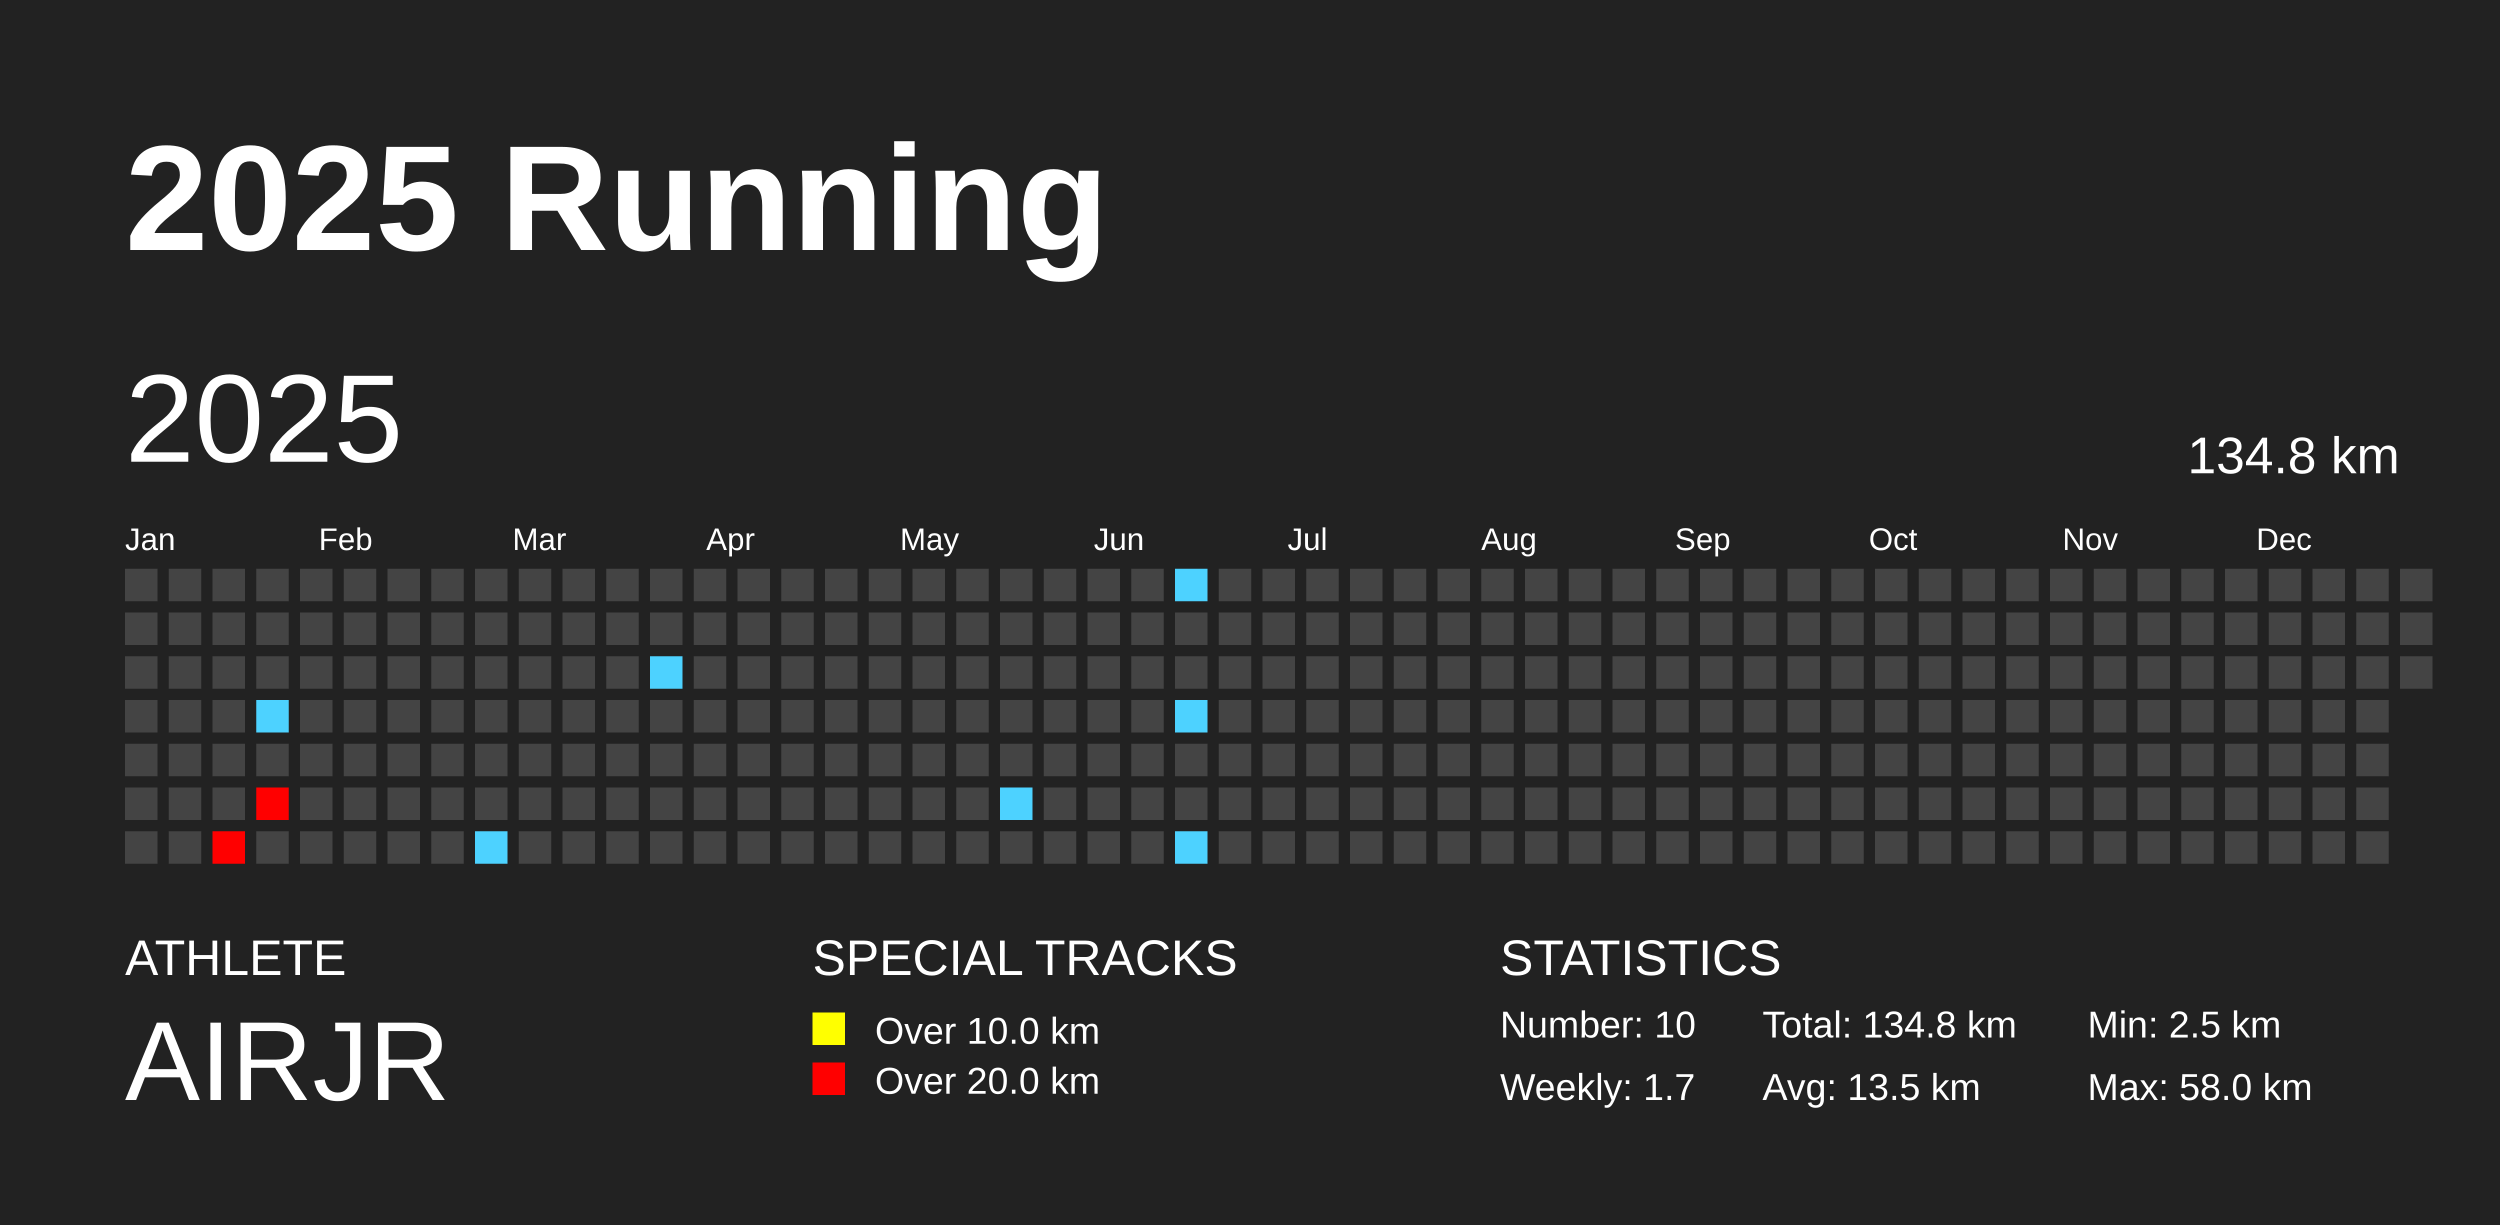
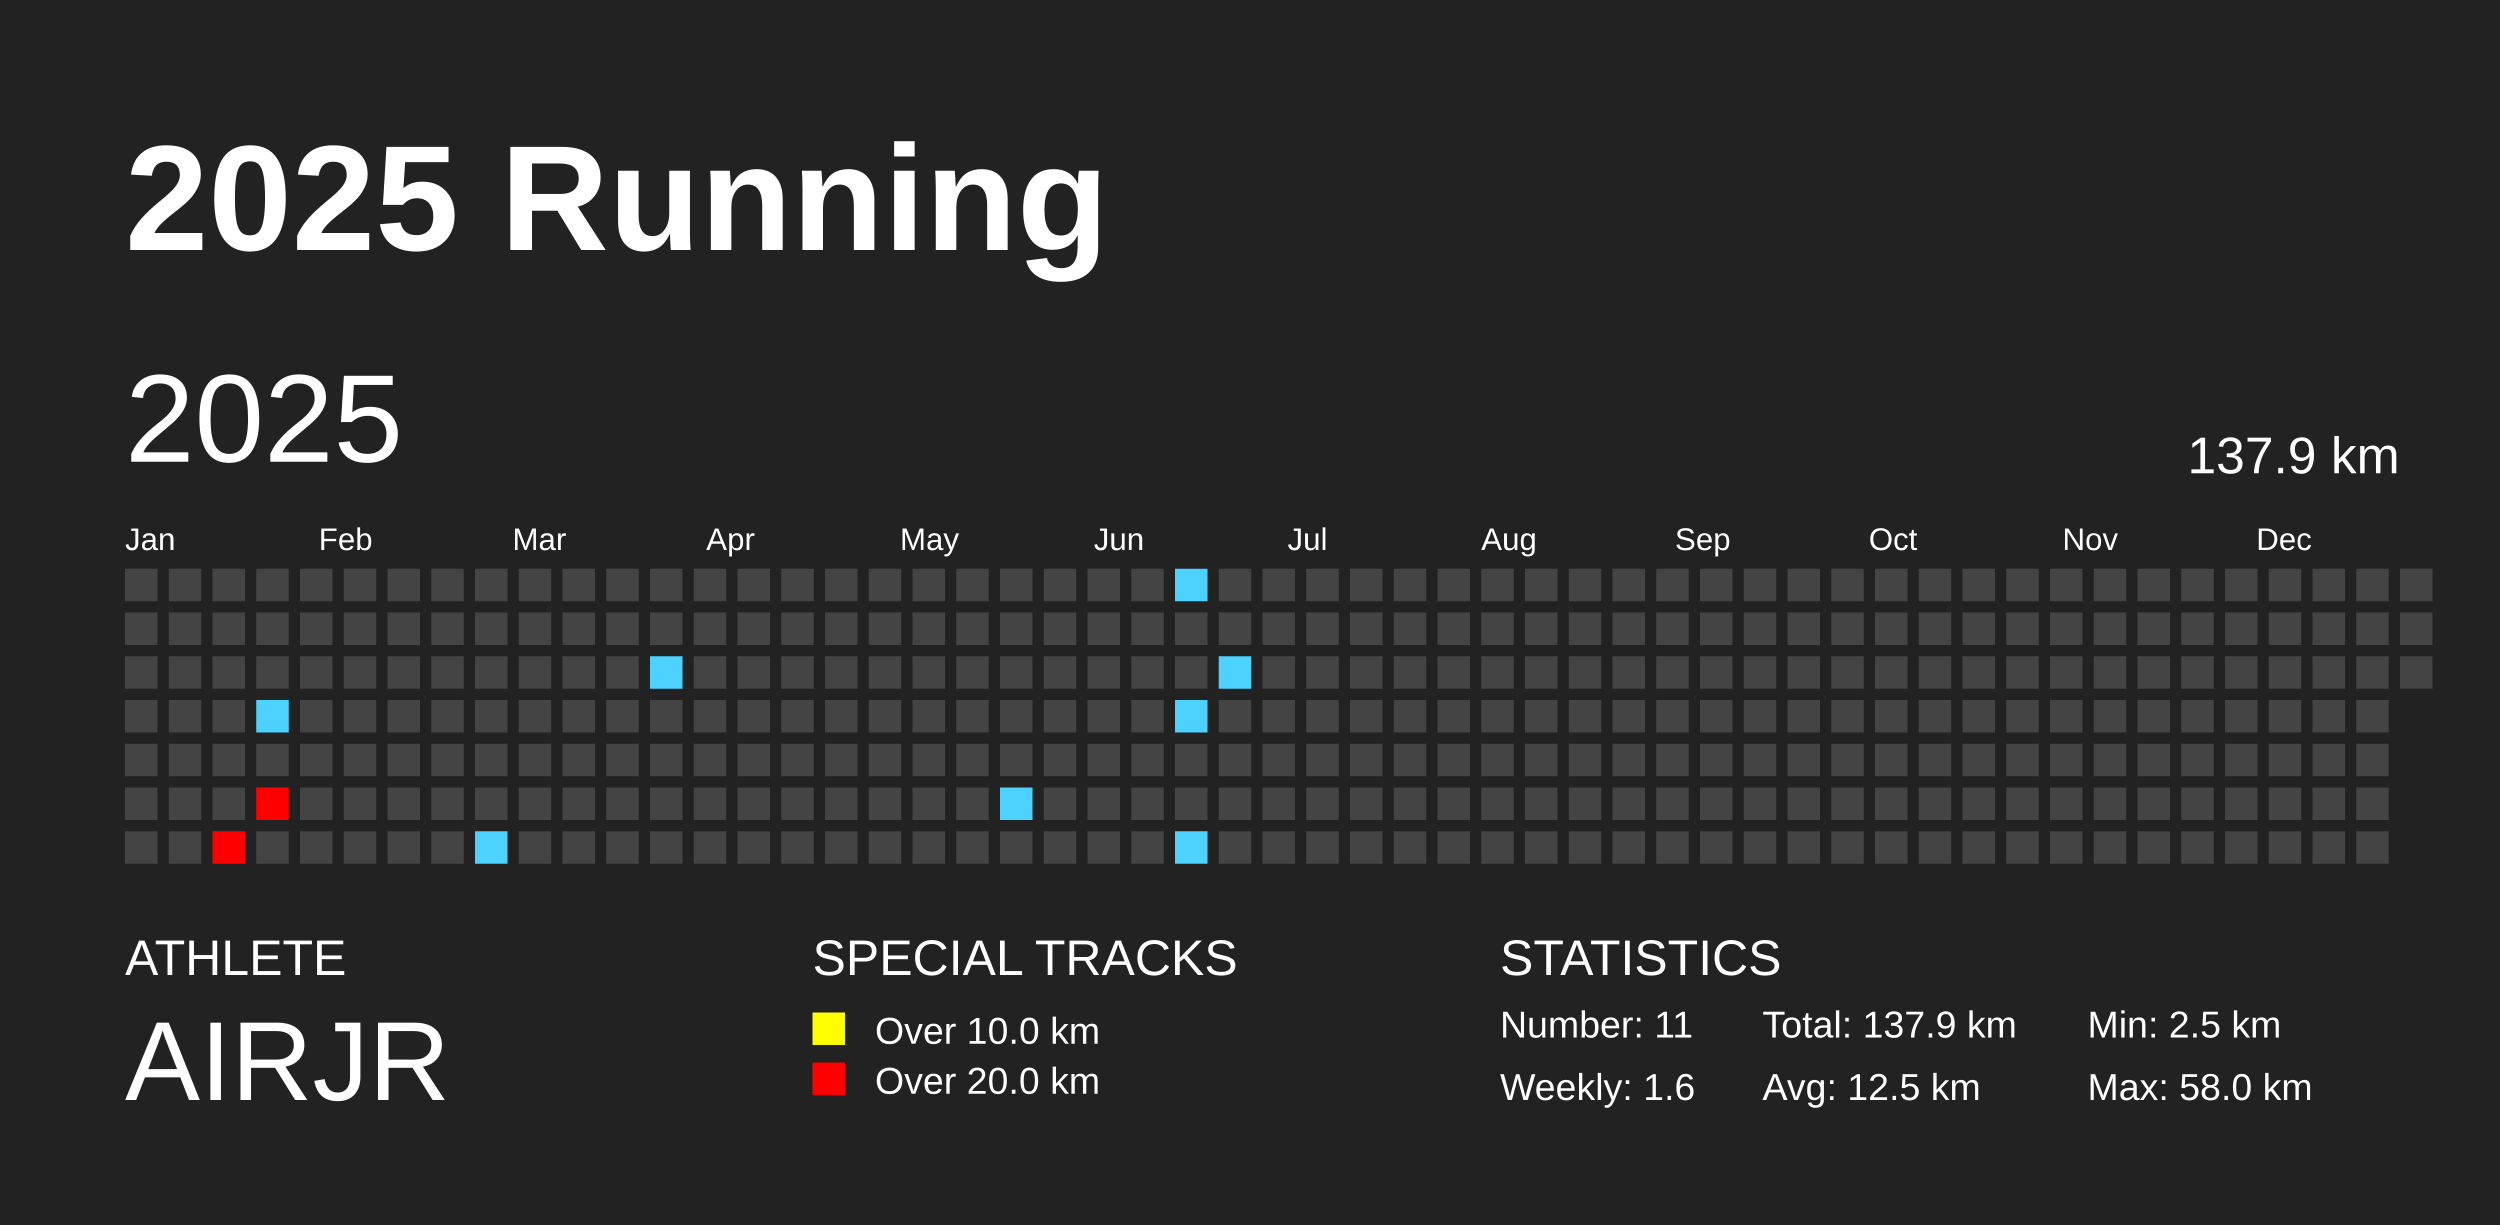
<svg xmlns="http://www.w3.org/2000/svg" baseProfile="full" height="98mm" version="1.1" viewBox="0,0,200,98" width="200mm">
  <defs />
  <rect fill="#222222" height="98" width="200" x="0" y="0" />
  <text fill="#FFFFFF" style="font-size:12px; font-family:Arial; font-weight:bold;" x="10" y="20">2025 Running</text>
  <text fill="#FFFFFF" style="font-size:4px; font-family:Arial" x="10" y="78">ATHLETE</text>
  <text fill="#FFFFFF" style="font-size:9px; font-family:Arial" x="10" y="88">AIRJR</text>
  <text fill="#FFFFFF" style="font-size:4px; font-family:Arial" x="65" y="78">SPECIAL TRACKS</text>
  <rect fill="yellow" height="2.6" width="2.6" x="65" y="81" />
  <text fill="#FFFFFF" style="font-size:3px; font-family:Arial" x="70" y="83.5">Over 10.0 km</text>
  <rect fill="red" height="2.6" width="2.6" x="65" y="85" />
  <text fill="#FFFFFF" style="font-size:3px; font-family:Arial" x="70" y="87.5">Over 20.0 km</text>
  <text fill="#FFFFFF" style="font-size:4px; font-family:Arial" x="120" y="78">STATISTICS</text>
-   <text fill="#FFFFFF" style="font-size:3px; font-family:Arial" x="120" y="83">Number: 10</text>
-   <text fill="#FFFFFF" style="font-size:3px; font-family:Arial" x="120" y="88">Weekly: 1.7</text>
-   <text fill="#FFFFFF" style="font-size:3px; font-family:Arial" x="141" y="83">Total: 134.8 km</text>
-   <text fill="#FFFFFF" style="font-size:3px; font-family:Arial" x="141" y="88">Avg: 13.5 km</text>
+   <text fill="#FFFFFF" style="font-size:3px; font-family:Arial" x="120" y="83">Number: 11</text>
+   <text fill="#FFFFFF" style="font-size:3px; font-family:Arial" x="120" y="88">Weekly: 1.6</text>
+   <text fill="#FFFFFF" style="font-size:3px; font-family:Arial" x="141" y="83">Total: 137.9 km</text>
+   <text fill="#FFFFFF" style="font-size:3px; font-family:Arial" x="141" y="88">Avg: 12.5 km</text>
  <text fill="#FFFFFF" style="font-size:3px; font-family:Arial" x="167" y="83">Min: 2.5 km</text>
  <text fill="#FFFFFF" style="font-size:3px; font-family:Arial" x="167" y="88">Max: 58.0 km</text>
  <text dominant-baseline="hanging" fill="#FFFFFF" style="font-size:10.0px; font-family:Arial;" x="10" y="30">2025</text>
-   <text dominant-baseline="hanging" fill="#FFFFFF" style="font-size:4.125px; font-family:Arial;" x="175" y="35">134.8 km</text>
+   <text dominant-baseline="hanging" fill="#FFFFFF" style="font-size:4.125px; font-family:Arial;" x="175" y="35">137.9 km</text>
  <text fill="#FFFFFF" style="font-size:2.5px; font-family:Arial" x="10.0" y="44">Jan</text>
  <text fill="#FFFFFF" style="font-size:2.5px; font-family:Arial" x="25.5" y="44">Feb</text>
  <text fill="#FFFFFF" style="font-size:2.5px; font-family:Arial" x="41.0" y="44">Mar</text>
  <text fill="#FFFFFF" style="font-size:2.5px; font-family:Arial" x="56.5" y="44">Apr</text>
  <text fill="#FFFFFF" style="font-size:2.5px; font-family:Arial" x="72.0" y="44">May</text>
  <text fill="#FFFFFF" style="font-size:2.5px; font-family:Arial" x="87.5" y="44">Jun</text>
  <text fill="#FFFFFF" style="font-size:2.5px; font-family:Arial" x="103.0" y="44">Jul</text>
  <text fill="#FFFFFF" style="font-size:2.5px; font-family:Arial" x="118.5" y="44">Aug</text>
  <text fill="#FFFFFF" style="font-size:2.5px; font-family:Arial" x="134.0" y="44">Sep</text>
  <text fill="#FFFFFF" style="font-size:2.5px; font-family:Arial" x="149.5" y="44">Oct</text>
  <text fill="#FFFFFF" style="font-size:2.5px; font-family:Arial" x="165.0" y="44">Nov</text>
  <text fill="#FFFFFF" style="font-size:2.5px; font-family:Arial" x="180.5" y="44">Dec</text>
  <rect fill="#444444" height="2.6" width="2.6" x="10.0" y="45.5" />
  <rect fill="#444444" height="2.6" width="2.6" x="10.0" y="49.0" />
  <rect fill="#444444" height="2.6" width="2.6" x="10.0" y="52.5" />
  <rect fill="#444444" height="2.6" width="2.6" x="10.0" y="56.0" />
  <rect fill="#444444" height="2.6" width="2.6" x="10.0" y="59.5" />
  <rect fill="#444444" height="2.6" width="2.6" x="10.0" y="63.0" />
  <rect fill="#444444" height="2.6" width="2.6" x="10.0" y="66.5" />
  <rect fill="#444444" height="2.6" width="2.6" x="13.5" y="45.5" />
  <rect fill="#444444" height="2.6" width="2.6" x="13.5" y="49.0" />
  <rect fill="#444444" height="2.6" width="2.6" x="13.5" y="52.5" />
  <rect fill="#444444" height="2.6" width="2.6" x="13.5" y="56.0" />
  <rect fill="#444444" height="2.6" width="2.6" x="13.5" y="59.5" />
  <rect fill="#444444" height="2.6" width="2.6" x="13.5" y="63.0" />
  <rect fill="#444444" height="2.6" width="2.6" x="13.5" y="66.5" />
  <rect fill="#444444" height="2.6" width="2.6" x="17.0" y="45.5" />
  <rect fill="#444444" height="2.6" width="2.6" x="17.0" y="49.0" />
  <rect fill="#444444" height="2.6" width="2.6" x="17.0" y="52.5" />
  <rect fill="#444444" height="2.6" width="2.6" x="17.0" y="56.0" />
  <rect fill="#444444" height="2.6" width="2.6" x="17.0" y="59.5" />
  <rect fill="#444444" height="2.6" width="2.6" x="17.0" y="63.0" />
  <rect fill="red" height="2.6" width="2.6" x="17.0" y="66.5" />
  <rect fill="#444444" height="2.6" width="2.6" x="20.5" y="45.5" />
  <rect fill="#444444" height="2.6" width="2.6" x="20.5" y="49.0" />
  <rect fill="#444444" height="2.6" width="2.6" x="20.5" y="52.5" />
  <rect fill="#4dd2ff" height="2.6" width="2.6" x="20.5" y="56.0" />
  <rect fill="#444444" height="2.6" width="2.6" x="20.5" y="59.5" />
  <rect fill="red" height="2.6" width="2.6" x="20.5" y="63.0" />
  <rect fill="#444444" height="2.6" width="2.6" x="20.5" y="66.5" />
  <rect fill="#444444" height="2.6" width="2.6" x="24.0" y="45.5" />
  <rect fill="#444444" height="2.6" width="2.6" x="24.0" y="49.0" />
  <rect fill="#444444" height="2.6" width="2.6" x="24.0" y="52.5" />
  <rect fill="#444444" height="2.6" width="2.6" x="24.0" y="56.0" />
  <rect fill="#444444" height="2.6" width="2.6" x="24.0" y="59.5" />
  <rect fill="#444444" height="2.6" width="2.6" x="24.0" y="63.0" />
  <rect fill="#444444" height="2.6" width="2.6" x="24.0" y="66.5" />
  <rect fill="#444444" height="2.6" width="2.6" x="27.5" y="45.5" />
  <rect fill="#444444" height="2.6" width="2.6" x="27.5" y="49.0" />
  <rect fill="#444444" height="2.6" width="2.6" x="27.5" y="52.5" />
  <rect fill="#444444" height="2.6" width="2.6" x="27.5" y="56.0" />
  <rect fill="#444444" height="2.6" width="2.6" x="27.5" y="59.5" />
  <rect fill="#444444" height="2.6" width="2.6" x="27.5" y="63.0" />
  <rect fill="#444444" height="2.6" width="2.6" x="27.5" y="66.5" />
  <rect fill="#444444" height="2.6" width="2.6" x="31.0" y="45.5" />
  <rect fill="#444444" height="2.6" width="2.6" x="31.0" y="49.0" />
  <rect fill="#444444" height="2.6" width="2.6" x="31.0" y="52.5" />
  <rect fill="#444444" height="2.6" width="2.6" x="31.0" y="56.0" />
  <rect fill="#444444" height="2.6" width="2.6" x="31.0" y="59.5" />
  <rect fill="#444444" height="2.6" width="2.6" x="31.0" y="63.0" />
  <rect fill="#444444" height="2.6" width="2.6" x="31.0" y="66.5" />
  <rect fill="#444444" height="2.6" width="2.6" x="34.5" y="45.5" />
  <rect fill="#444444" height="2.6" width="2.6" x="34.5" y="49.0" />
  <rect fill="#444444" height="2.6" width="2.6" x="34.5" y="52.5" />
  <rect fill="#444444" height="2.6" width="2.6" x="34.5" y="56.0" />
  <rect fill="#444444" height="2.6" width="2.6" x="34.5" y="59.5" />
  <rect fill="#444444" height="2.6" width="2.6" x="34.5" y="63.0" />
  <rect fill="#444444" height="2.6" width="2.6" x="34.5" y="66.5" />
  <rect fill="#444444" height="2.6" width="2.6" x="38.0" y="45.5" />
  <rect fill="#444444" height="2.6" width="2.6" x="38.0" y="49.0" />
  <rect fill="#444444" height="2.6" width="2.6" x="38.0" y="52.5" />
  <rect fill="#444444" height="2.6" width="2.6" x="38.0" y="56.0" />
  <rect fill="#444444" height="2.6" width="2.6" x="38.0" y="59.5" />
  <rect fill="#444444" height="2.6" width="2.6" x="38.0" y="63.0" />
  <rect fill="#4dd2ff" height="2.6" width="2.6" x="38.0" y="66.5" />
  <rect fill="#444444" height="2.6" width="2.6" x="41.5" y="45.5" />
  <rect fill="#444444" height="2.6" width="2.6" x="41.5" y="49.0" />
  <rect fill="#444444" height="2.6" width="2.6" x="41.5" y="52.5" />
  <rect fill="#444444" height="2.6" width="2.6" x="41.5" y="56.0" />
  <rect fill="#444444" height="2.6" width="2.6" x="41.5" y="59.5" />
  <rect fill="#444444" height="2.6" width="2.6" x="41.5" y="63.0" />
  <rect fill="#444444" height="2.6" width="2.6" x="41.5" y="66.5" />
  <rect fill="#444444" height="2.6" width="2.6" x="45.0" y="45.5" />
  <rect fill="#444444" height="2.6" width="2.6" x="45.0" y="49.0" />
  <rect fill="#444444" height="2.6" width="2.6" x="45.0" y="52.5" />
  <rect fill="#444444" height="2.6" width="2.6" x="45.0" y="56.0" />
  <rect fill="#444444" height="2.6" width="2.6" x="45.0" y="59.5" />
  <rect fill="#444444" height="2.6" width="2.6" x="45.0" y="63.0" />
  <rect fill="#444444" height="2.6" width="2.6" x="45.0" y="66.5" />
  <rect fill="#444444" height="2.6" width="2.6" x="48.5" y="45.5" />
  <rect fill="#444444" height="2.6" width="2.6" x="48.5" y="49.0" />
  <rect fill="#444444" height="2.6" width="2.6" x="48.5" y="52.5" />
  <rect fill="#444444" height="2.6" width="2.6" x="48.5" y="56.0" />
  <rect fill="#444444" height="2.6" width="2.6" x="48.5" y="59.5" />
  <rect fill="#444444" height="2.6" width="2.6" x="48.5" y="63.0" />
  <rect fill="#444444" height="2.6" width="2.6" x="48.5" y="66.5" />
  <rect fill="#444444" height="2.6" width="2.6" x="52.0" y="45.5" />
  <rect fill="#444444" height="2.6" width="2.6" x="52.0" y="49.0" />
  <rect fill="#4dd2ff" height="2.6" width="2.6" x="52.0" y="52.5" />
  <rect fill="#444444" height="2.6" width="2.6" x="52.0" y="56.0" />
  <rect fill="#444444" height="2.6" width="2.6" x="52.0" y="59.5" />
  <rect fill="#444444" height="2.6" width="2.6" x="52.0" y="63.0" />
  <rect fill="#444444" height="2.6" width="2.6" x="52.0" y="66.5" />
  <rect fill="#444444" height="2.6" width="2.6" x="55.5" y="45.5" />
  <rect fill="#444444" height="2.6" width="2.6" x="55.5" y="49.0" />
  <rect fill="#444444" height="2.6" width="2.6" x="55.5" y="52.5" />
  <rect fill="#444444" height="2.6" width="2.6" x="55.5" y="56.0" />
  <rect fill="#444444" height="2.6" width="2.6" x="55.5" y="59.5" />
  <rect fill="#444444" height="2.6" width="2.6" x="55.5" y="63.0" />
  <rect fill="#444444" height="2.6" width="2.6" x="55.5" y="66.5" />
  <rect fill="#444444" height="2.6" width="2.6" x="59.0" y="45.5" />
  <rect fill="#444444" height="2.6" width="2.6" x="59.0" y="49.0" />
  <rect fill="#444444" height="2.6" width="2.6" x="59.0" y="52.5" />
  <rect fill="#444444" height="2.6" width="2.6" x="59.0" y="56.0" />
  <rect fill="#444444" height="2.6" width="2.6" x="59.0" y="59.5" />
  <rect fill="#444444" height="2.6" width="2.6" x="59.0" y="63.0" />
  <rect fill="#444444" height="2.6" width="2.6" x="59.0" y="66.5" />
  <rect fill="#444444" height="2.6" width="2.6" x="62.5" y="45.5" />
  <rect fill="#444444" height="2.6" width="2.6" x="62.5" y="49.0" />
  <rect fill="#444444" height="2.6" width="2.6" x="62.5" y="52.5" />
  <rect fill="#444444" height="2.6" width="2.6" x="62.5" y="56.0" />
  <rect fill="#444444" height="2.6" width="2.6" x="62.5" y="59.5" />
  <rect fill="#444444" height="2.6" width="2.6" x="62.5" y="63.0" />
  <rect fill="#444444" height="2.6" width="2.6" x="62.5" y="66.5" />
  <rect fill="#444444" height="2.6" width="2.6" x="66.0" y="45.5" />
  <rect fill="#444444" height="2.6" width="2.6" x="66.0" y="49.0" />
  <rect fill="#444444" height="2.6" width="2.6" x="66.0" y="52.5" />
  <rect fill="#444444" height="2.6" width="2.6" x="66.0" y="56.0" />
  <rect fill="#444444" height="2.6" width="2.6" x="66.0" y="59.5" />
  <rect fill="#444444" height="2.6" width="2.6" x="66.0" y="63.0" />
  <rect fill="#444444" height="2.6" width="2.6" x="66.0" y="66.5" />
  <rect fill="#444444" height="2.6" width="2.6" x="69.5" y="45.5" />
  <rect fill="#444444" height="2.6" width="2.6" x="69.5" y="49.0" />
  <rect fill="#444444" height="2.6" width="2.6" x="69.5" y="52.5" />
  <rect fill="#444444" height="2.6" width="2.6" x="69.5" y="56.0" />
  <rect fill="#444444" height="2.6" width="2.6" x="69.5" y="59.5" />
  <rect fill="#444444" height="2.6" width="2.6" x="69.5" y="63.0" />
  <rect fill="#444444" height="2.6" width="2.6" x="69.5" y="66.5" />
  <rect fill="#444444" height="2.6" width="2.6" x="73.0" y="45.5" />
  <rect fill="#444444" height="2.6" width="2.6" x="73.0" y="49.0" />
  <rect fill="#444444" height="2.6" width="2.6" x="73.0" y="52.5" />
  <rect fill="#444444" height="2.6" width="2.6" x="73.0" y="56.0" />
  <rect fill="#444444" height="2.6" width="2.6" x="73.0" y="59.5" />
  <rect fill="#444444" height="2.6" width="2.6" x="73.0" y="63.0" />
  <rect fill="#444444" height="2.6" width="2.6" x="73.0" y="66.5" />
  <rect fill="#444444" height="2.6" width="2.6" x="76.5" y="45.5" />
  <rect fill="#444444" height="2.6" width="2.6" x="76.5" y="49.0" />
  <rect fill="#444444" height="2.6" width="2.6" x="76.5" y="52.5" />
  <rect fill="#444444" height="2.6" width="2.6" x="76.5" y="56.0" />
  <rect fill="#444444" height="2.6" width="2.6" x="76.5" y="59.5" />
  <rect fill="#444444" height="2.6" width="2.6" x="76.5" y="63.0" />
  <rect fill="#444444" height="2.6" width="2.6" x="76.5" y="66.5" />
  <rect fill="#444444" height="2.6" width="2.6" x="80.0" y="45.5" />
  <rect fill="#444444" height="2.6" width="2.6" x="80.0" y="49.0" />
  <rect fill="#444444" height="2.6" width="2.6" x="80.0" y="52.5" />
  <rect fill="#444444" height="2.6" width="2.6" x="80.0" y="56.0" />
  <rect fill="#444444" height="2.6" width="2.6" x="80.0" y="59.5" />
  <rect fill="#4dd2ff" height="2.6" width="2.6" x="80.0" y="63.0" />
  <rect fill="#444444" height="2.6" width="2.6" x="80.0" y="66.5" />
  <rect fill="#444444" height="2.6" width="2.6" x="83.5" y="45.5" />
  <rect fill="#444444" height="2.6" width="2.6" x="83.5" y="49.0" />
  <rect fill="#444444" height="2.6" width="2.6" x="83.5" y="52.5" />
  <rect fill="#444444" height="2.6" width="2.6" x="83.5" y="56.0" />
  <rect fill="#444444" height="2.6" width="2.6" x="83.5" y="59.5" />
  <rect fill="#444444" height="2.6" width="2.6" x="83.5" y="63.0" />
  <rect fill="#444444" height="2.6" width="2.6" x="83.5" y="66.5" />
  <rect fill="#444444" height="2.6" width="2.6" x="87.0" y="45.5" />
  <rect fill="#444444" height="2.6" width="2.6" x="87.0" y="49.0" />
  <rect fill="#444444" height="2.6" width="2.6" x="87.0" y="52.5" />
  <rect fill="#444444" height="2.6" width="2.6" x="87.0" y="56.0" />
  <rect fill="#444444" height="2.6" width="2.6" x="87.0" y="59.5" />
  <rect fill="#444444" height="2.6" width="2.6" x="87.0" y="63.0" />
  <rect fill="#444444" height="2.6" width="2.6" x="87.0" y="66.5" />
  <rect fill="#444444" height="2.6" width="2.6" x="90.5" y="45.5" />
  <rect fill="#444444" height="2.6" width="2.6" x="90.5" y="49.0" />
  <rect fill="#444444" height="2.6" width="2.6" x="90.5" y="52.5" />
  <rect fill="#444444" height="2.6" width="2.6" x="90.5" y="56.0" />
  <rect fill="#444444" height="2.6" width="2.6" x="90.5" y="59.5" />
  <rect fill="#444444" height="2.6" width="2.6" x="90.5" y="63.0" />
  <rect fill="#444444" height="2.6" width="2.6" x="90.5" y="66.5" />
  <rect fill="#4dd2ff" height="2.6" width="2.6" x="94.0" y="45.5" />
  <rect fill="#444444" height="2.6" width="2.6" x="94.0" y="49.0" />
  <rect fill="#444444" height="2.6" width="2.6" x="94.0" y="52.5" />
  <rect fill="#4dd2ff" height="2.6" width="2.6" x="94.0" y="56.0" />
  <rect fill="#444444" height="2.6" width="2.6" x="94.0" y="59.5" />
  <rect fill="#444444" height="2.6" width="2.6" x="94.0" y="63.0" />
  <rect fill="#4dd2ff" height="2.6" width="2.6" x="94.0" y="66.5" />
  <rect fill="#444444" height="2.6" width="2.6" x="97.5" y="45.5" />
  <rect fill="#444444" height="2.6" width="2.6" x="97.5" y="49.0" />
-   <rect fill="#444444" height="2.6" width="2.6" x="97.5" y="52.5" />
+   <rect fill="#4dd2ff" height="2.6" width="2.6" x="97.5" y="52.5" />
  <rect fill="#444444" height="2.6" width="2.6" x="97.5" y="56.0" />
  <rect fill="#444444" height="2.6" width="2.6" x="97.5" y="59.5" />
  <rect fill="#444444" height="2.6" width="2.6" x="97.5" y="63.0" />
  <rect fill="#444444" height="2.6" width="2.6" x="97.5" y="66.5" />
  <rect fill="#444444" height="2.6" width="2.6" x="101.0" y="45.5" />
  <rect fill="#444444" height="2.6" width="2.6" x="101.0" y="49.0" />
  <rect fill="#444444" height="2.6" width="2.6" x="101.0" y="52.5" />
  <rect fill="#444444" height="2.6" width="2.6" x="101.0" y="56.0" />
  <rect fill="#444444" height="2.6" width="2.6" x="101.0" y="59.5" />
  <rect fill="#444444" height="2.6" width="2.6" x="101.0" y="63.0" />
  <rect fill="#444444" height="2.6" width="2.6" x="101.0" y="66.5" />
  <rect fill="#444444" height="2.6" width="2.6" x="104.5" y="45.5" />
  <rect fill="#444444" height="2.6" width="2.6" x="104.5" y="49.0" />
  <rect fill="#444444" height="2.6" width="2.6" x="104.5" y="52.5" />
  <rect fill="#444444" height="2.6" width="2.6" x="104.5" y="56.0" />
  <rect fill="#444444" height="2.6" width="2.6" x="104.5" y="59.5" />
  <rect fill="#444444" height="2.6" width="2.6" x="104.5" y="63.0" />
  <rect fill="#444444" height="2.6" width="2.6" x="104.5" y="66.5" />
  <rect fill="#444444" height="2.6" width="2.6" x="108.0" y="45.5" />
  <rect fill="#444444" height="2.6" width="2.6" x="108.0" y="49.0" />
  <rect fill="#444444" height="2.6" width="2.6" x="108.0" y="52.5" />
  <rect fill="#444444" height="2.6" width="2.6" x="108.0" y="56.0" />
  <rect fill="#444444" height="2.6" width="2.6" x="108.0" y="59.5" />
  <rect fill="#444444" height="2.6" width="2.6" x="108.0" y="63.0" />
  <rect fill="#444444" height="2.6" width="2.6" x="108.0" y="66.5" />
  <rect fill="#444444" height="2.6" width="2.6" x="111.5" y="45.5" />
  <rect fill="#444444" height="2.6" width="2.6" x="111.5" y="49.0" />
  <rect fill="#444444" height="2.6" width="2.6" x="111.5" y="52.5" />
  <rect fill="#444444" height="2.6" width="2.6" x="111.5" y="56.0" />
  <rect fill="#444444" height="2.6" width="2.6" x="111.5" y="59.5" />
  <rect fill="#444444" height="2.6" width="2.6" x="111.5" y="63.0" />
  <rect fill="#444444" height="2.6" width="2.6" x="111.5" y="66.5" />
  <rect fill="#444444" height="2.6" width="2.6" x="115.0" y="45.5" />
  <rect fill="#444444" height="2.6" width="2.6" x="115.0" y="49.0" />
  <rect fill="#444444" height="2.6" width="2.6" x="115.0" y="52.5" />
  <rect fill="#444444" height="2.6" width="2.6" x="115.0" y="56.0" />
  <rect fill="#444444" height="2.6" width="2.6" x="115.0" y="59.5" />
  <rect fill="#444444" height="2.6" width="2.6" x="115.0" y="63.0" />
  <rect fill="#444444" height="2.6" width="2.6" x="115.0" y="66.5" />
  <rect fill="#444444" height="2.6" width="2.6" x="118.5" y="45.5" />
  <rect fill="#444444" height="2.6" width="2.6" x="118.5" y="49.0" />
  <rect fill="#444444" height="2.6" width="2.6" x="118.5" y="52.5" />
  <rect fill="#444444" height="2.6" width="2.6" x="118.5" y="56.0" />
  <rect fill="#444444" height="2.6" width="2.6" x="118.5" y="59.5" />
  <rect fill="#444444" height="2.6" width="2.6" x="118.5" y="63.0" />
  <rect fill="#444444" height="2.6" width="2.6" x="118.5" y="66.5" />
  <rect fill="#444444" height="2.6" width="2.6" x="122.0" y="45.5" />
  <rect fill="#444444" height="2.6" width="2.6" x="122.0" y="49.0" />
  <rect fill="#444444" height="2.6" width="2.6" x="122.0" y="52.5" />
  <rect fill="#444444" height="2.6" width="2.6" x="122.0" y="56.0" />
  <rect fill="#444444" height="2.6" width="2.6" x="122.0" y="59.5" />
  <rect fill="#444444" height="2.6" width="2.6" x="122.0" y="63.0" />
  <rect fill="#444444" height="2.6" width="2.6" x="122.0" y="66.5" />
  <rect fill="#444444" height="2.6" width="2.6" x="125.5" y="45.5" />
  <rect fill="#444444" height="2.6" width="2.6" x="125.5" y="49.0" />
  <rect fill="#444444" height="2.6" width="2.6" x="125.5" y="52.5" />
  <rect fill="#444444" height="2.6" width="2.6" x="125.5" y="56.0" />
  <rect fill="#444444" height="2.6" width="2.6" x="125.5" y="59.5" />
  <rect fill="#444444" height="2.6" width="2.6" x="125.5" y="63.0" />
  <rect fill="#444444" height="2.6" width="2.6" x="125.5" y="66.5" />
  <rect fill="#444444" height="2.6" width="2.6" x="129.0" y="45.5" />
  <rect fill="#444444" height="2.6" width="2.6" x="129.0" y="49.0" />
  <rect fill="#444444" height="2.6" width="2.6" x="129.0" y="52.5" />
  <rect fill="#444444" height="2.6" width="2.6" x="129.0" y="56.0" />
  <rect fill="#444444" height="2.6" width="2.6" x="129.0" y="59.5" />
  <rect fill="#444444" height="2.6" width="2.6" x="129.0" y="63.0" />
  <rect fill="#444444" height="2.6" width="2.6" x="129.0" y="66.5" />
  <rect fill="#444444" height="2.6" width="2.6" x="132.5" y="45.5" />
  <rect fill="#444444" height="2.6" width="2.6" x="132.5" y="49.0" />
  <rect fill="#444444" height="2.6" width="2.6" x="132.5" y="52.5" />
  <rect fill="#444444" height="2.6" width="2.6" x="132.5" y="56.0" />
  <rect fill="#444444" height="2.6" width="2.6" x="132.5" y="59.5" />
  <rect fill="#444444" height="2.6" width="2.6" x="132.5" y="63.0" />
  <rect fill="#444444" height="2.6" width="2.6" x="132.5" y="66.5" />
  <rect fill="#444444" height="2.6" width="2.6" x="136.0" y="45.5" />
  <rect fill="#444444" height="2.6" width="2.6" x="136.0" y="49.0" />
  <rect fill="#444444" height="2.6" width="2.6" x="136.0" y="52.5" />
  <rect fill="#444444" height="2.6" width="2.6" x="136.0" y="56.0" />
  <rect fill="#444444" height="2.6" width="2.6" x="136.0" y="59.5" />
  <rect fill="#444444" height="2.6" width="2.6" x="136.0" y="63.0" />
  <rect fill="#444444" height="2.6" width="2.6" x="136.0" y="66.5" />
  <rect fill="#444444" height="2.6" width="2.6" x="139.5" y="45.5" />
  <rect fill="#444444" height="2.6" width="2.6" x="139.5" y="49.0" />
  <rect fill="#444444" height="2.6" width="2.6" x="139.5" y="52.5" />
  <rect fill="#444444" height="2.6" width="2.6" x="139.5" y="56.0" />
  <rect fill="#444444" height="2.6" width="2.6" x="139.5" y="59.5" />
  <rect fill="#444444" height="2.6" width="2.6" x="139.5" y="63.0" />
  <rect fill="#444444" height="2.6" width="2.6" x="139.5" y="66.5" />
  <rect fill="#444444" height="2.6" width="2.6" x="143.0" y="45.5" />
  <rect fill="#444444" height="2.6" width="2.6" x="143.0" y="49.0" />
  <rect fill="#444444" height="2.6" width="2.6" x="143.0" y="52.5" />
  <rect fill="#444444" height="2.6" width="2.6" x="143.0" y="56.0" />
  <rect fill="#444444" height="2.6" width="2.6" x="143.0" y="59.5" />
  <rect fill="#444444" height="2.6" width="2.6" x="143.0" y="63.0" />
  <rect fill="#444444" height="2.6" width="2.6" x="143.0" y="66.5" />
  <rect fill="#444444" height="2.6" width="2.6" x="146.5" y="45.5" />
  <rect fill="#444444" height="2.6" width="2.6" x="146.5" y="49.0" />
  <rect fill="#444444" height="2.6" width="2.6" x="146.5" y="52.5" />
  <rect fill="#444444" height="2.6" width="2.6" x="146.5" y="56.0" />
  <rect fill="#444444" height="2.6" width="2.6" x="146.5" y="59.5" />
  <rect fill="#444444" height="2.6" width="2.6" x="146.5" y="63.0" />
  <rect fill="#444444" height="2.6" width="2.6" x="146.5" y="66.5" />
  <rect fill="#444444" height="2.6" width="2.6" x="150.0" y="45.5" />
  <rect fill="#444444" height="2.6" width="2.6" x="150.0" y="49.0" />
  <rect fill="#444444" height="2.6" width="2.6" x="150.0" y="52.5" />
  <rect fill="#444444" height="2.6" width="2.6" x="150.0" y="56.0" />
  <rect fill="#444444" height="2.6" width="2.6" x="150.0" y="59.5" />
  <rect fill="#444444" height="2.6" width="2.6" x="150.0" y="63.0" />
  <rect fill="#444444" height="2.6" width="2.6" x="150.0" y="66.5" />
  <rect fill="#444444" height="2.6" width="2.6" x="153.5" y="45.5" />
  <rect fill="#444444" height="2.6" width="2.6" x="153.5" y="49.0" />
  <rect fill="#444444" height="2.6" width="2.6" x="153.5" y="52.5" />
  <rect fill="#444444" height="2.6" width="2.6" x="153.5" y="56.0" />
  <rect fill="#444444" height="2.6" width="2.6" x="153.5" y="59.5" />
  <rect fill="#444444" height="2.6" width="2.6" x="153.5" y="63.0" />
  <rect fill="#444444" height="2.6" width="2.6" x="153.5" y="66.5" />
  <rect fill="#444444" height="2.6" width="2.6" x="157.0" y="45.5" />
  <rect fill="#444444" height="2.6" width="2.6" x="157.0" y="49.0" />
  <rect fill="#444444" height="2.6" width="2.6" x="157.0" y="52.5" />
  <rect fill="#444444" height="2.6" width="2.6" x="157.0" y="56.0" />
  <rect fill="#444444" height="2.6" width="2.6" x="157.0" y="59.5" />
  <rect fill="#444444" height="2.6" width="2.6" x="157.0" y="63.0" />
  <rect fill="#444444" height="2.6" width="2.6" x="157.0" y="66.5" />
  <rect fill="#444444" height="2.6" width="2.6" x="160.5" y="45.5" />
  <rect fill="#444444" height="2.6" width="2.6" x="160.5" y="49.0" />
  <rect fill="#444444" height="2.6" width="2.6" x="160.5" y="52.5" />
  <rect fill="#444444" height="2.6" width="2.6" x="160.5" y="56.0" />
  <rect fill="#444444" height="2.6" width="2.6" x="160.5" y="59.5" />
  <rect fill="#444444" height="2.6" width="2.6" x="160.5" y="63.0" />
  <rect fill="#444444" height="2.6" width="2.6" x="160.5" y="66.5" />
  <rect fill="#444444" height="2.6" width="2.6" x="164.0" y="45.5" />
  <rect fill="#444444" height="2.6" width="2.6" x="164.0" y="49.0" />
  <rect fill="#444444" height="2.6" width="2.6" x="164.0" y="52.5" />
  <rect fill="#444444" height="2.6" width="2.6" x="164.0" y="56.0" />
  <rect fill="#444444" height="2.6" width="2.6" x="164.0" y="59.5" />
  <rect fill="#444444" height="2.6" width="2.6" x="164.0" y="63.0" />
  <rect fill="#444444" height="2.6" width="2.6" x="164.0" y="66.5" />
  <rect fill="#444444" height="2.6" width="2.6" x="167.5" y="45.5" />
  <rect fill="#444444" height="2.6" width="2.6" x="167.5" y="49.0" />
  <rect fill="#444444" height="2.6" width="2.6" x="167.5" y="52.5" />
  <rect fill="#444444" height="2.6" width="2.6" x="167.5" y="56.0" />
  <rect fill="#444444" height="2.6" width="2.6" x="167.5" y="59.5" />
  <rect fill="#444444" height="2.6" width="2.6" x="167.5" y="63.0" />
  <rect fill="#444444" height="2.6" width="2.6" x="167.5" y="66.5" />
  <rect fill="#444444" height="2.6" width="2.6" x="171.0" y="45.5" />
  <rect fill="#444444" height="2.6" width="2.6" x="171.0" y="49.0" />
  <rect fill="#444444" height="2.6" width="2.6" x="171.0" y="52.5" />
  <rect fill="#444444" height="2.6" width="2.6" x="171.0" y="56.0" />
  <rect fill="#444444" height="2.6" width="2.6" x="171.0" y="59.5" />
  <rect fill="#444444" height="2.6" width="2.6" x="171.0" y="63.0" />
  <rect fill="#444444" height="2.6" width="2.6" x="171.0" y="66.5" />
  <rect fill="#444444" height="2.6" width="2.6" x="174.5" y="45.5" />
  <rect fill="#444444" height="2.6" width="2.6" x="174.5" y="49.0" />
  <rect fill="#444444" height="2.6" width="2.6" x="174.5" y="52.5" />
  <rect fill="#444444" height="2.6" width="2.6" x="174.5" y="56.0" />
  <rect fill="#444444" height="2.6" width="2.6" x="174.5" y="59.5" />
  <rect fill="#444444" height="2.6" width="2.6" x="174.5" y="63.0" />
  <rect fill="#444444" height="2.6" width="2.6" x="174.5" y="66.5" />
  <rect fill="#444444" height="2.6" width="2.6" x="178.0" y="45.5" />
  <rect fill="#444444" height="2.6" width="2.6" x="178.0" y="49.0" />
  <rect fill="#444444" height="2.6" width="2.6" x="178.0" y="52.5" />
  <rect fill="#444444" height="2.6" width="2.6" x="178.0" y="56.0" />
  <rect fill="#444444" height="2.6" width="2.6" x="178.0" y="59.5" />
  <rect fill="#444444" height="2.6" width="2.6" x="178.0" y="63.0" />
  <rect fill="#444444" height="2.6" width="2.6" x="178.0" y="66.5" />
  <rect fill="#444444" height="2.6" width="2.6" x="181.5" y="45.5" />
  <rect fill="#444444" height="2.6" width="2.6" x="181.5" y="49.0" />
  <rect fill="#444444" height="2.6" width="2.6" x="181.5" y="52.5" />
  <rect fill="#444444" height="2.6" width="2.6" x="181.5" y="56.0" />
  <rect fill="#444444" height="2.6" width="2.6" x="181.5" y="59.5" />
  <rect fill="#444444" height="2.6" width="2.6" x="181.5" y="63.0" />
  <rect fill="#444444" height="2.6" width="2.6" x="181.5" y="66.5" />
  <rect fill="#444444" height="2.6" width="2.6" x="185.0" y="45.5" />
  <rect fill="#444444" height="2.6" width="2.6" x="185.0" y="49.0" />
  <rect fill="#444444" height="2.6" width="2.6" x="185.0" y="52.5" />
  <rect fill="#444444" height="2.6" width="2.6" x="185.0" y="56.0" />
  <rect fill="#444444" height="2.6" width="2.6" x="185.0" y="59.5" />
  <rect fill="#444444" height="2.6" width="2.6" x="185.0" y="63.0" />
  <rect fill="#444444" height="2.6" width="2.6" x="185.0" y="66.5" />
  <rect fill="#444444" height="2.6" width="2.6" x="188.5" y="45.5" />
  <rect fill="#444444" height="2.6" width="2.6" x="188.5" y="49.0" />
  <rect fill="#444444" height="2.6" width="2.6" x="188.5" y="52.5" />
  <rect fill="#444444" height="2.6" width="2.6" x="188.5" y="56.0" />
  <rect fill="#444444" height="2.6" width="2.6" x="188.5" y="59.5" />
  <rect fill="#444444" height="2.6" width="2.6" x="188.5" y="63.0" />
  <rect fill="#444444" height="2.6" width="2.6" x="188.5" y="66.5" />
  <rect fill="#444444" height="2.6" width="2.6" x="192.0" y="45.5" />
  <rect fill="#444444" height="2.6" width="2.6" x="192.0" y="49.0" />
  <rect fill="#444444" height="2.6" width="2.6" x="192.0" y="52.5" />
</svg>
